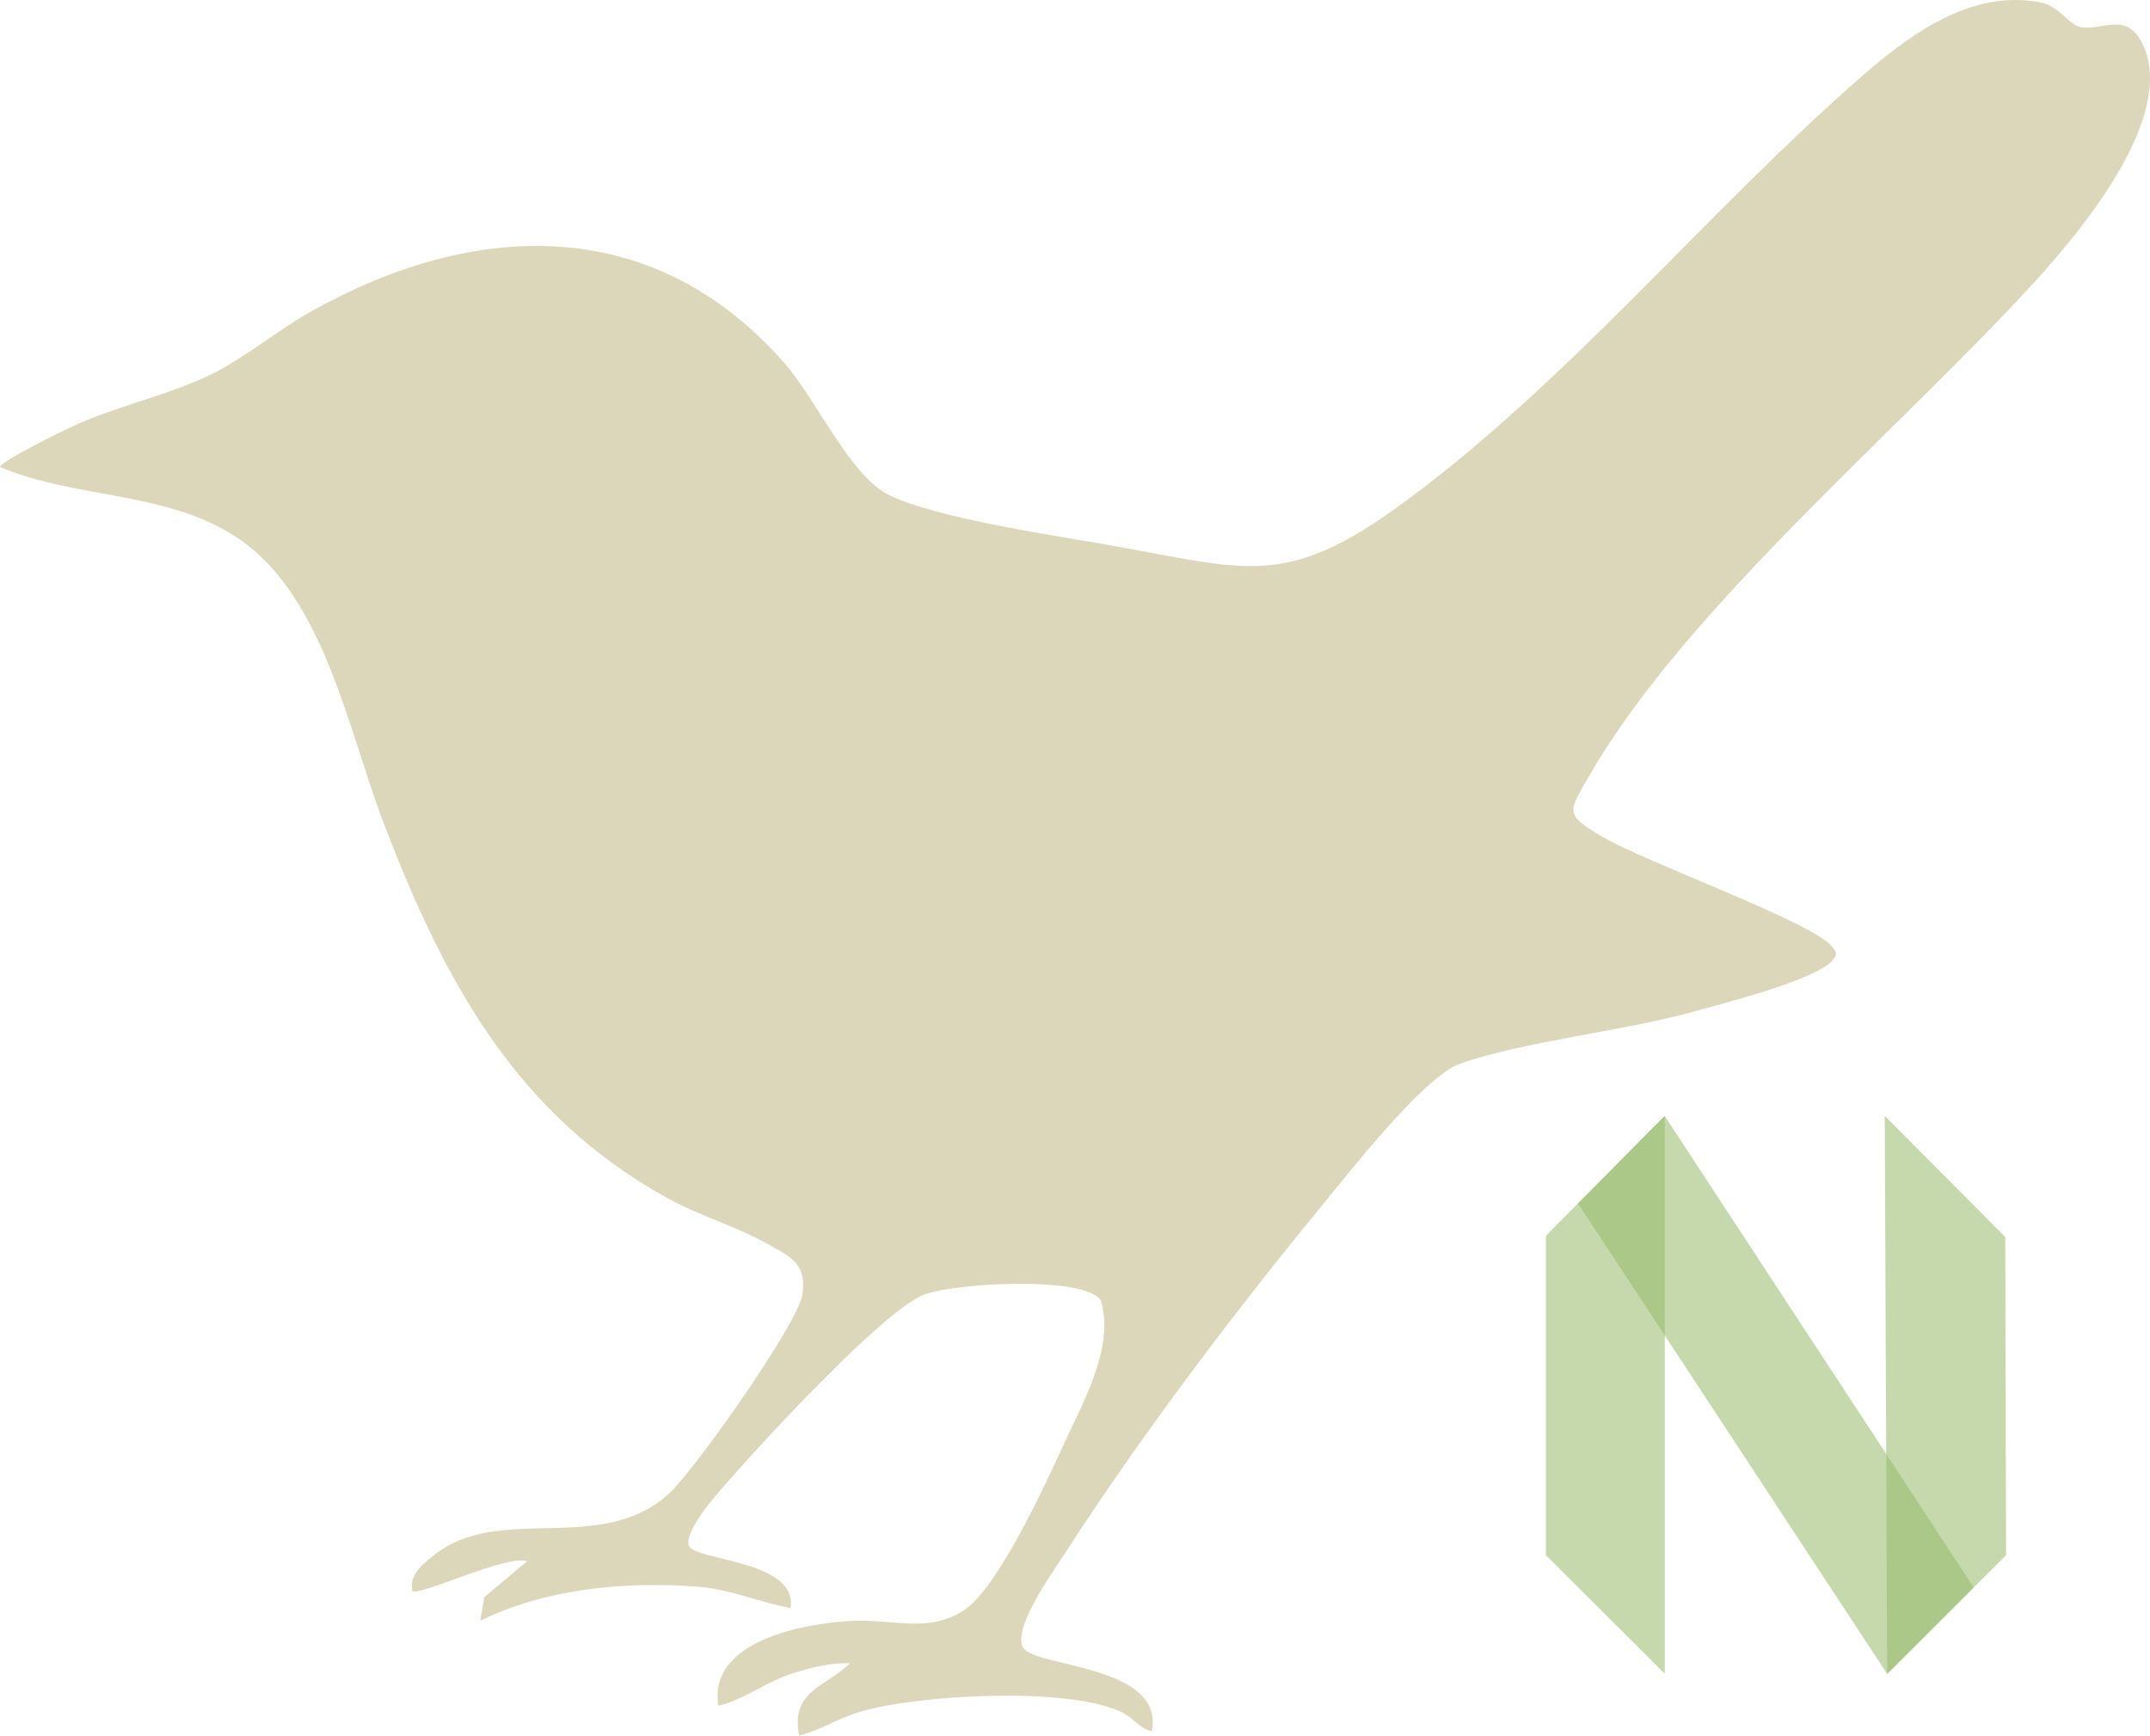
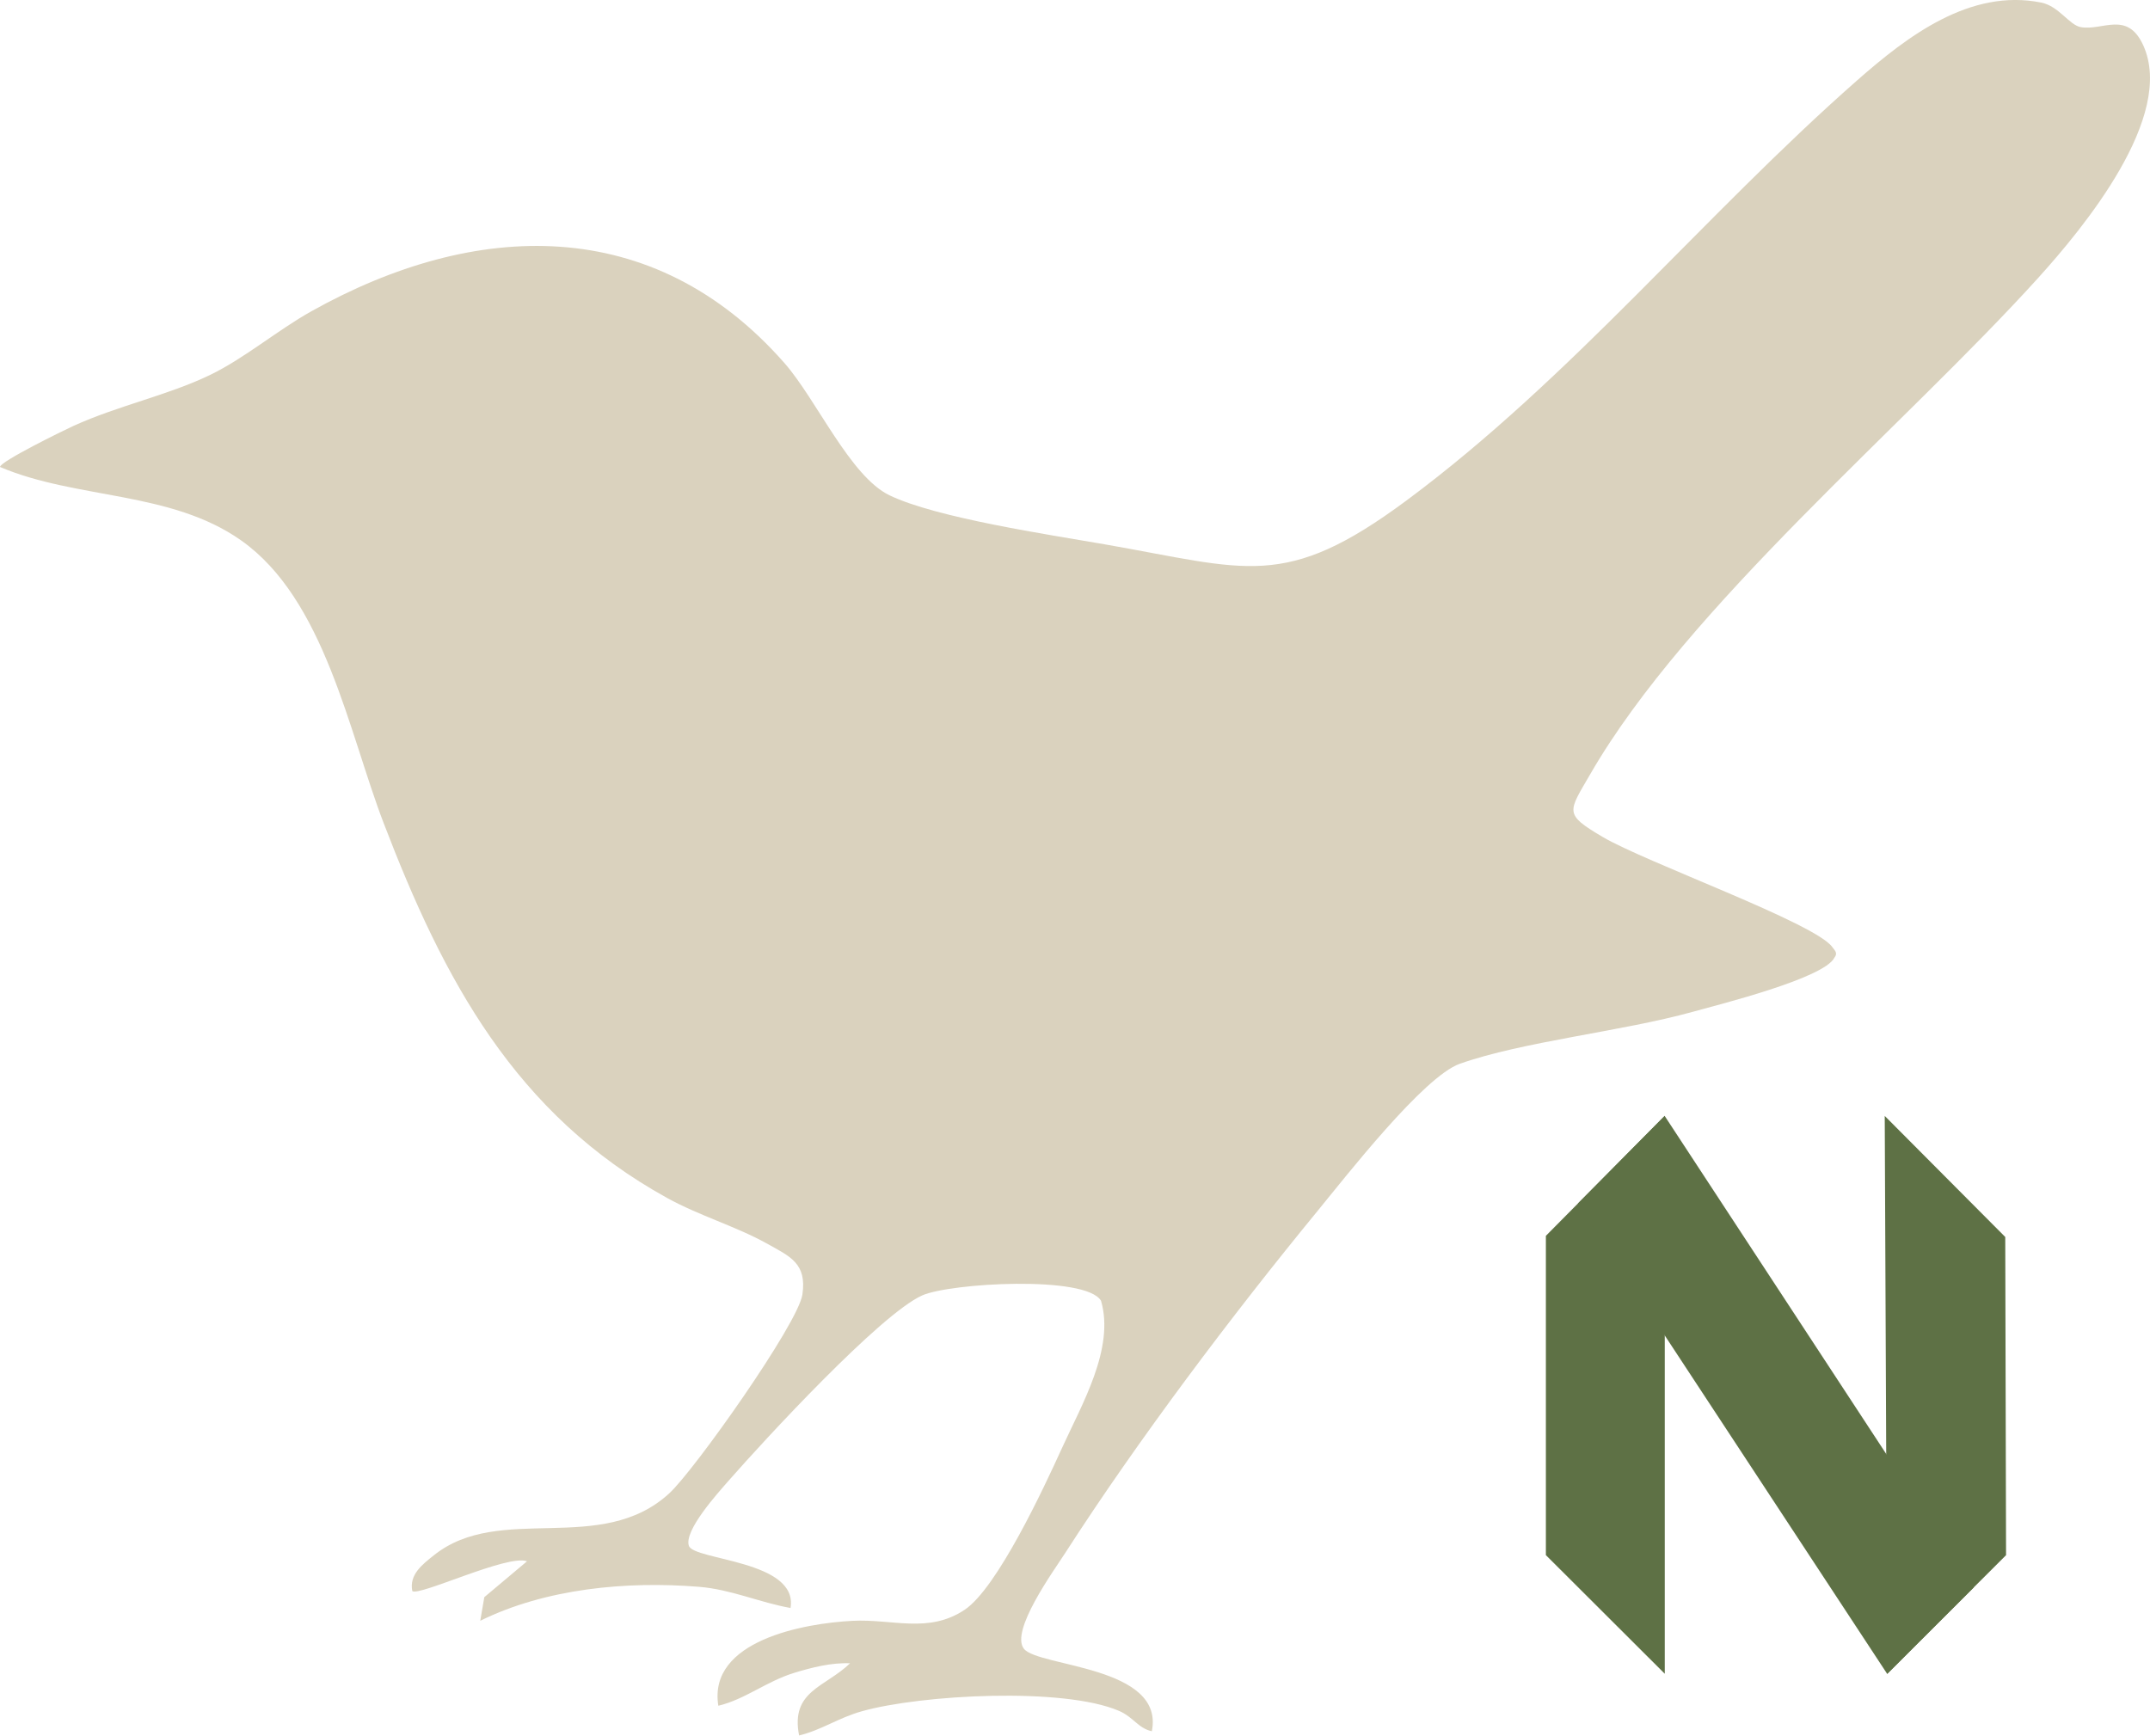
<svg xmlns="http://www.w3.org/2000/svg" id="Layer_1" viewBox="0 0 371.62 300.03">
-   <path d="M352.29,48.05c-23.04,25.47-60.66,56.79-77.38,85.72-3.85,6.66-4.66,6.92,2.05,10.89,7.39,4.39,36.8,14.92,39.74,19.06.46.65,1.01,1.02.36,1.86-1.79,3.56-19.97,8.09-24.5,9.35-12.23,3.39-29.39,5.13-40.25,8.98-6.25,2.22-19.66,19.45-24.55,25.41-14.82,18.06-31.04,39.58-43.66,59.19-2.04,3.16-9.52,13.48-7.12,16.53,2.5,3.17,24.39,2.94,22.11,14.26-2.38-.53-3.19-2.45-5.66-3.52-9.64-4.14-34.2-2.82-44.45.06-4.1,1.15-6.93,3.23-10.86,4.19-1.51-7.73,4.49-8.31,8.81-12.48-3.25-.14-6.64.73-9.71,1.67-4.77,1.48-8.47,4.58-13.06,5.67-1.82-11.27,14.8-14.24,23.14-14.68,6.96-.37,13.16,2.26,19.42-1.9,5.67-3.77,13.77-21.22,16.84-27.97,3.44-7.57,9.14-17.21,6.75-25.46-2.63-4.45-26.15-3.07-30.93-.92-7.25,3.26-27.28,25-33.4,31.98-1.88,2.15-7.79,8.65-6.91,11.3.84,2.53,18.96,2.5,17.57,10.75-5.37-.96-10.23-3.2-15.8-3.66-12.55-1.02-26.51.29-37.83,5.87l.7-4.08,7.38-6.2c-3.28-1.29-18.8,6.16-19.83,5.13-.55-2.85,1.75-4.59,3.73-6.17,11.43-9.15,28.88.17,40.71-10.73,4.35-4.01,22.23-29.28,22.99-34.34.8-5.4-2.1-6.58-6.22-8.87-5.25-2.92-11.67-4.8-17.15-7.83-26.3-14.51-38.65-37.76-49.02-64.85-6.05-15.79-10.18-38.65-24.63-48.84-12.19-8.59-28.44-7.06-41.67-12.69.04-.96,10.97-6.31,12.72-7.11,7.69-3.5,16.27-5.27,23.55-8.78,5.98-2.88,11.68-7.75,17.59-11.05,28.29-15.82,59.03-16.84,81.69,8.93,5.59,6.35,11.38,19.64,18.22,22.92,8.14,3.91,27.53,6.78,37.1,8.45,24.72,4.3,31.13,8.09,52.23-7.56,28.5-21.14,51.4-49.33,77.94-72.67,8.57-7.53,19.46-15.92,31.8-13.41,3.02.61,4.84,3.89,6.81,4.24,3.76.68,8.04-2.91,10.8,3.14,5.6,12.32-10.32,31.55-18.16,40.22Z" fill="#DCD7BA" />
+   <path d="M352.29,48.05c-23.04,25.47-60.66,56.79-77.38,85.72-3.85,6.66-4.66,6.92,2.05,10.89,7.39,4.39,36.8,14.92,39.74,19.06.46.65,1.01,1.02.36,1.86-1.79,3.56-19.97,8.09-24.5,9.35-12.23,3.39-29.39,5.13-40.25,8.98-6.25,2.22-19.66,19.45-24.55,25.41-14.82,18.06-31.04,39.58-43.66,59.19-2.04,3.16-9.52,13.48-7.12,16.53,2.5,3.17,24.39,2.94,22.11,14.26-2.38-.53-3.19-2.45-5.66-3.52-9.64-4.14-34.2-2.82-44.45.06-4.1,1.15-6.93,3.23-10.86,4.19-1.51-7.73,4.49-8.31,8.81-12.48-3.25-.14-6.64.73-9.71,1.67-4.77,1.48-8.47,4.58-13.06,5.67-1.82-11.27,14.8-14.24,23.14-14.68,6.96-.37,13.16,2.26,19.42-1.9,5.67-3.77,13.77-21.22,16.84-27.97,3.44-7.57,9.14-17.21,6.75-25.46-2.63-4.45-26.15-3.07-30.93-.92-7.25,3.26-27.28,25-33.4,31.98-1.88,2.15-7.79,8.65-6.91,11.3.84,2.53,18.96,2.5,17.57,10.75-5.37-.96-10.23-3.2-15.8-3.66-12.55-1.02-26.51.29-37.83,5.87l.7-4.08,7.38-6.2c-3.28-1.29-18.8,6.16-19.83,5.13-.55-2.85,1.75-4.59,3.73-6.17,11.43-9.15,28.88.17,40.71-10.73,4.35-4.01,22.23-29.28,22.99-34.34.8-5.4-2.1-6.58-6.22-8.87-5.25-2.92-11.67-4.8-17.15-7.83-26.3-14.51-38.65-37.76-49.02-64.85-6.05-15.79-10.18-38.65-24.63-48.84-12.19-8.59-28.44-7.06-41.67-12.69.04-.96,10.97-6.31,12.72-7.11,7.69-3.5,16.27-5.27,23.55-8.78,5.98-2.88,11.68-7.75,17.59-11.05,28.29-15.82,59.03-16.84,81.69,8.93,5.59,6.35,11.38,19.64,18.22,22.92,8.14,3.91,27.53,6.78,37.1,8.45,24.72,4.3,31.13,8.09,52.23-7.56,28.5-21.14,51.4-49.33,77.94-72.67,8.57-7.53,19.46-15.92,31.8-13.41,3.02.61,4.84,3.89,6.81,4.24,3.76.68,8.04-2.91,10.8,3.14,5.6,12.32-10.32,31.55-18.16,40.22Z" fill="#DAD2BE" />
  <g id="mark">
-     <path id="Left---green" d="M267.2,213.65l20.55-20.75v96.46l-20.55-20.51v-55.21Z" fill-rule="evenodd" fill="#98BB6C" fill-opacity="0.56" />
-     <path id="Right---blue" d="M346.6,213.85l-20.83-20.93.42,96.45,20.55-20.51-.14-55.01Z" fill-rule="evenodd" fill="#98BB6C" fill-opacity="0.56" />
-     <path id="Cross---blue" d="M287.73,192.92l53.42,81.52-14.95,14.95-53.45-81.34,14.98-15.13Z" fill-rule="evenodd" fill="#98BB6C" fill-opacity="0.56" />
+     <path id="Left---green" d="M267.2,213.65l20.55-20.75v96.46l-20.55-20.51v-55.21Z" fill-rule="evenodd" fill="#5E7145" />
+     <path id="Right---blue" d="M346.6,213.85l-20.83-20.93.42,96.45,20.55-20.51-.14-55.01Z" fill-rule="evenodd" fill="#5E7145" />
+     <path id="Cross---blue" d="M287.73,192.92l53.42,81.52-14.95,14.95-53.45-81.34,14.98-15.13Z" fill-rule="evenodd" fill="#5E7145" />
  </g>
</svg>
